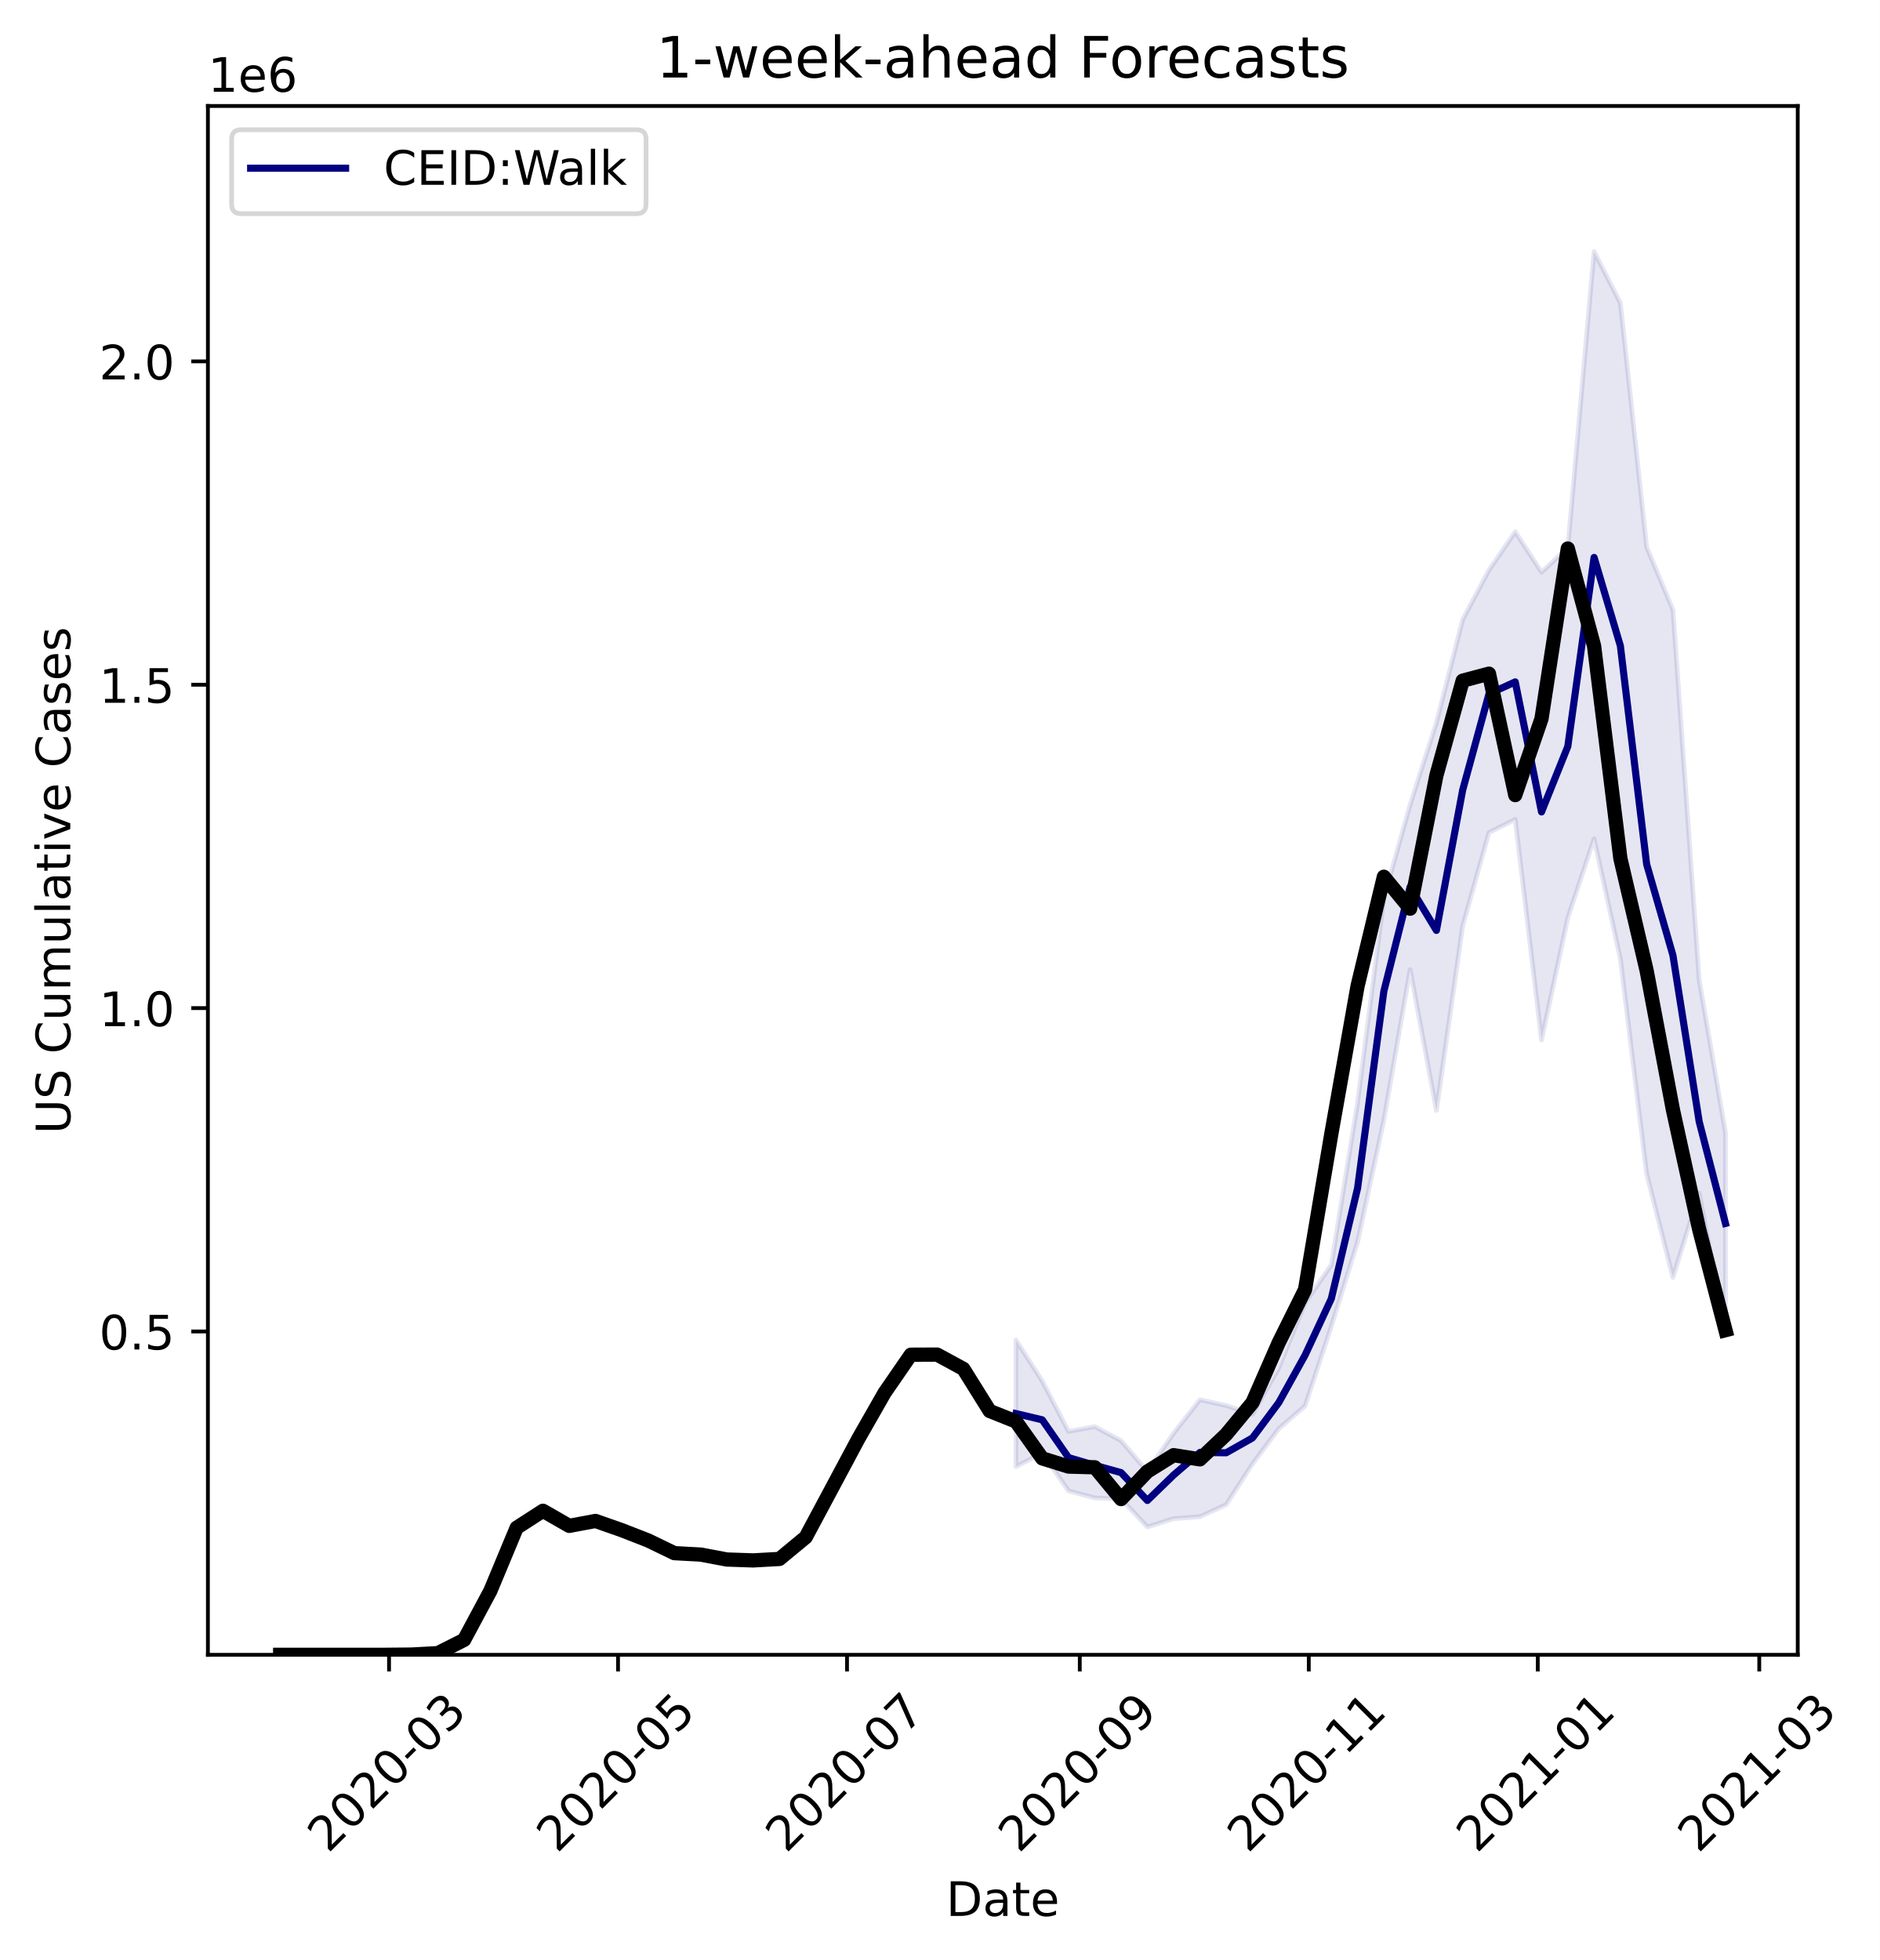
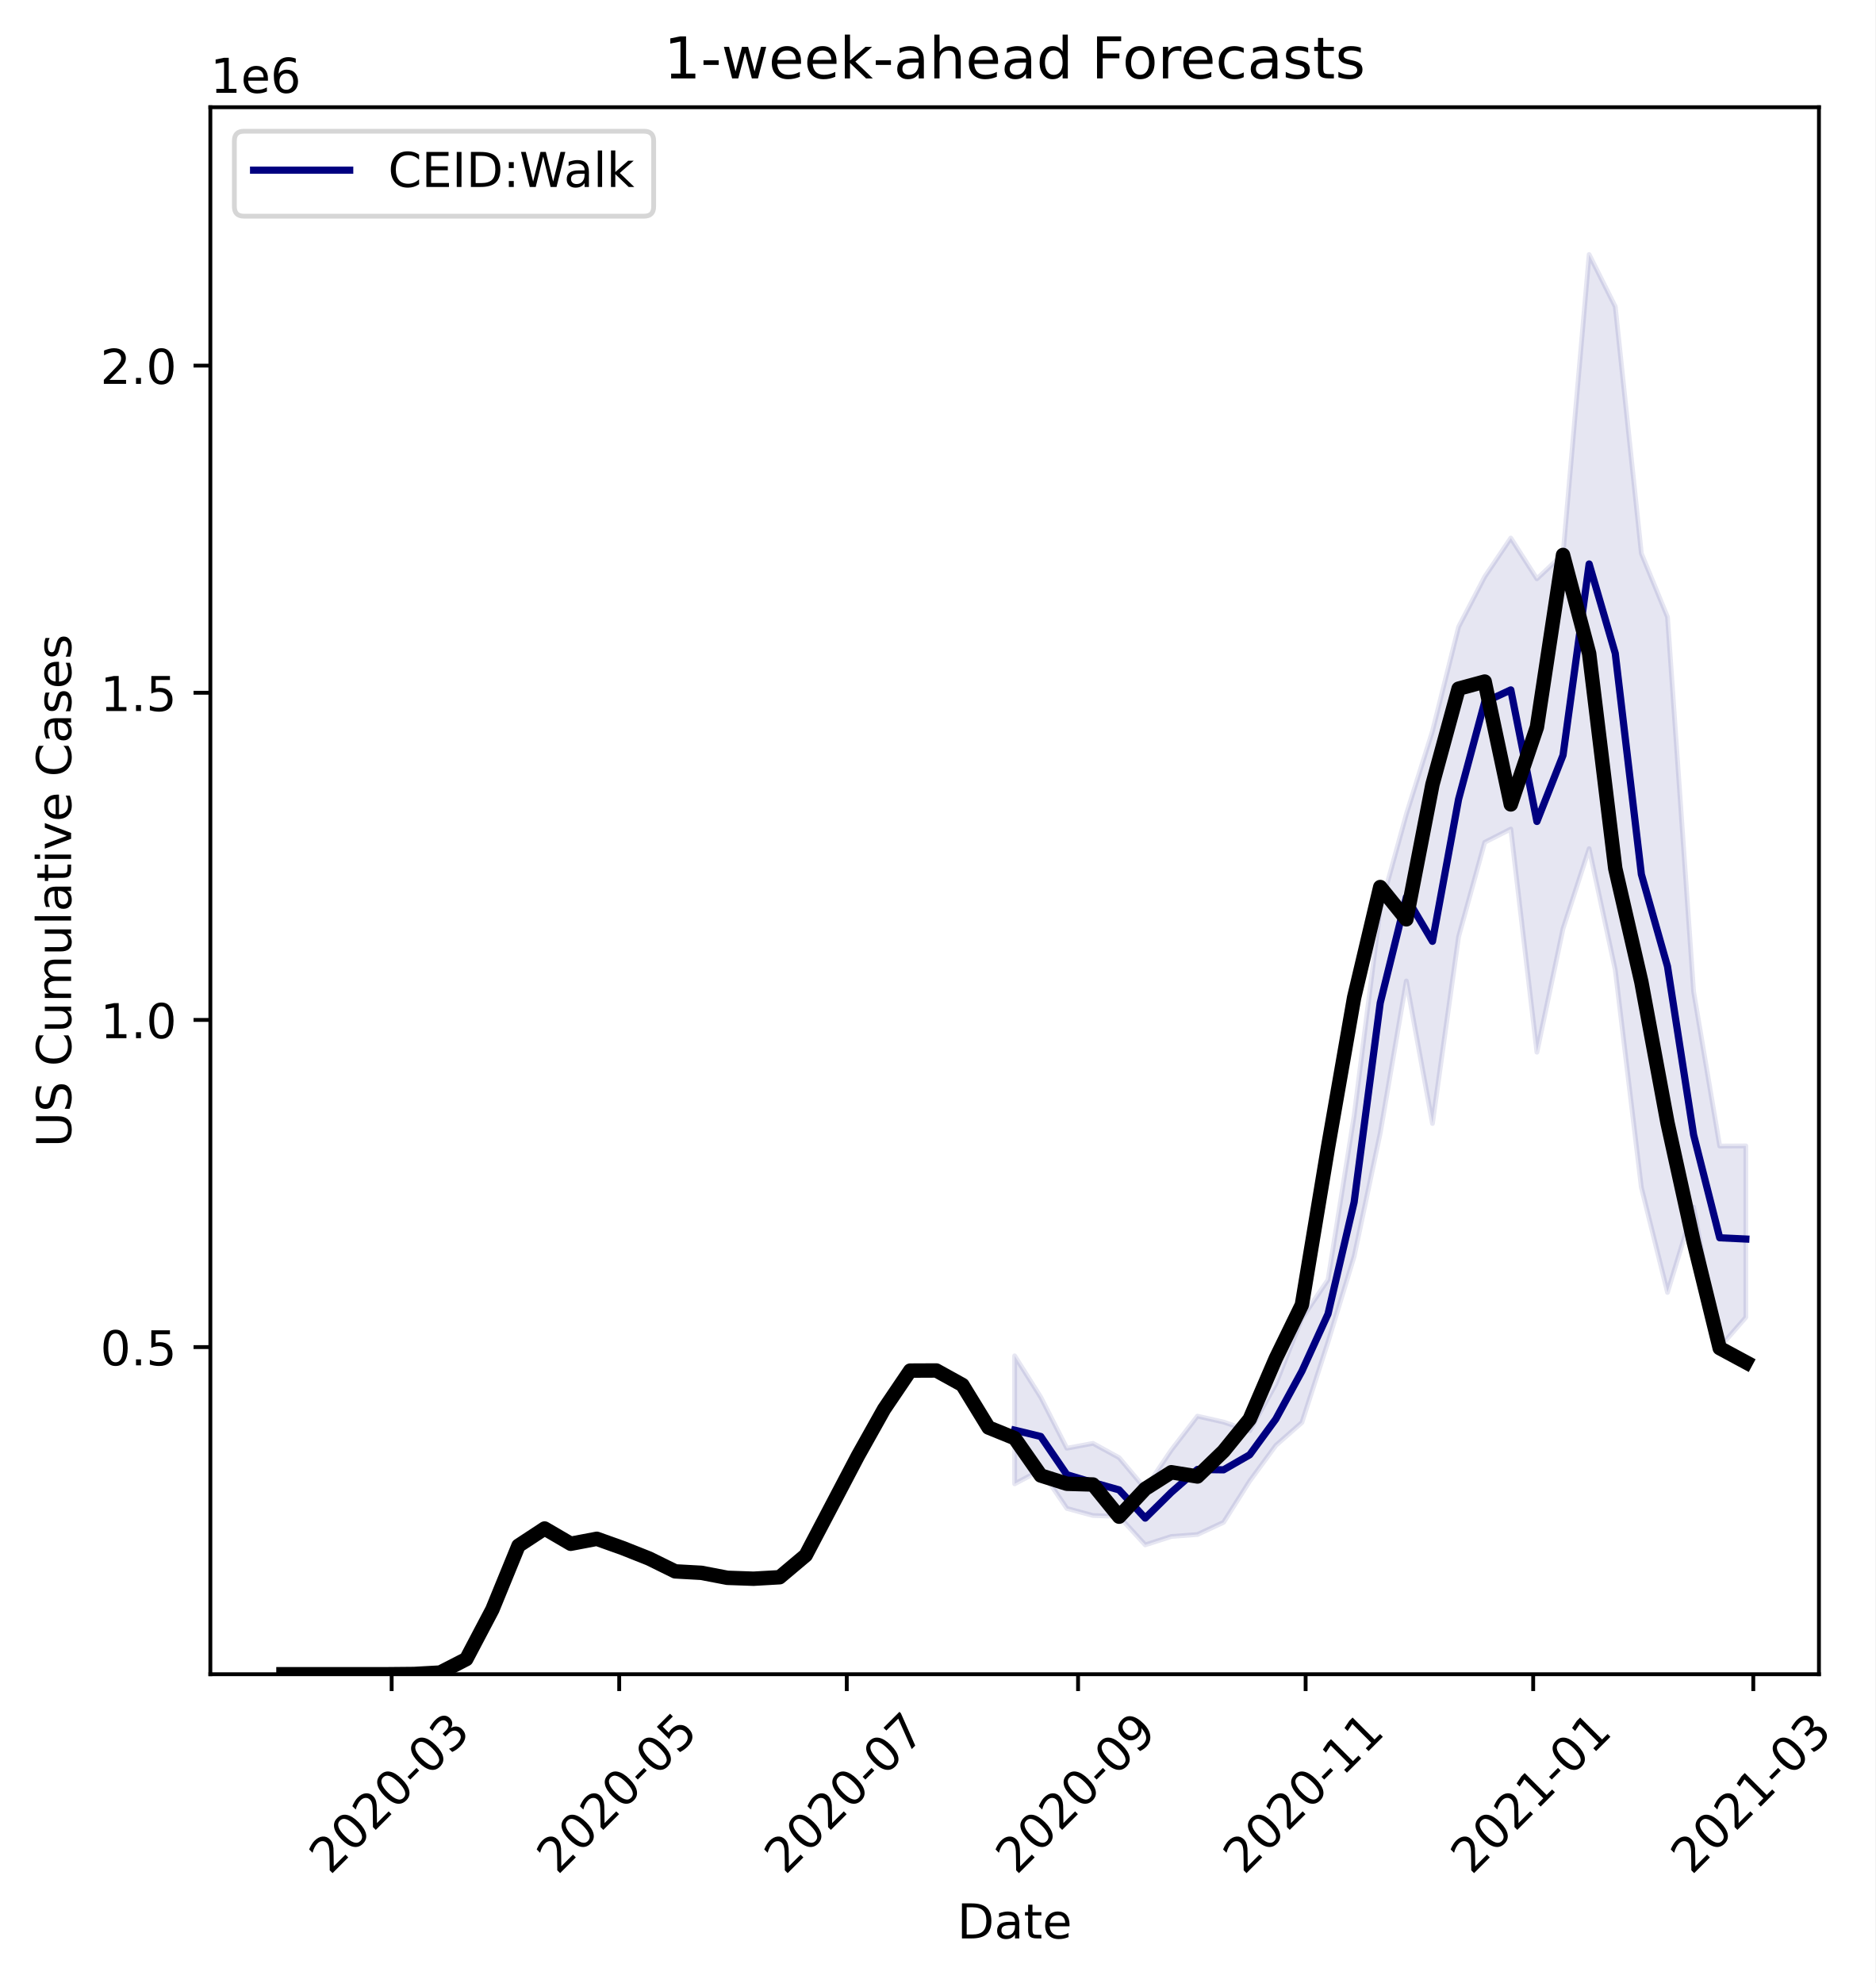
- <svg xmlns="http://www.w3.org/2000/svg" xmlns:xlink="http://www.w3.org/1999/xlink" height="412.745pt" version="1.1" viewBox="0 0 395.872 412.745" width="395.872pt">
+ <svg xmlns="http://www.w3.org/2000/svg" xmlns:xlink="http://www.w3.org/1999/xlink" height="412.745pt" version="1.1" viewBox="0 0 390.31 412.745" width="390.31pt">
  <defs>
    <style type="text/css">
*{stroke-linecap:butt;stroke-linejoin:round;}
  </style>
  </defs>
  <g id="figure_1">
    <g id="patch_1">
-       <path d="M 0 412.745  L 395.872 412.745  L 395.872 0  L 0 0  z " style="fill:#ffffff;" />
+       <path d="M 0 412.745  L 390.31 412.745  L 390.31 0  L 0 0  z " style="fill:#ffffff;" />
    </g>
    <g id="axes_1">
      <g id="patch_2">
        <path d="M 43.781 348.478  L 378.581 348.478  L 378.581 22.318  L 43.781 22.318  z " style="fill:#ffffff;" />
      </g>
      <g id="PolyCollection_1">
        <defs>
-           <path d="M 213.948 -130.538  L 213.948 -103.895  L 219.482 -106.774  L 225.016 -98.779  L 230.55 -97.304  L 236.084 -97.11  L 241.618 -91.194  L 247.151 -92.941  L 252.685 -93.351  L 258.219 -95.885  L 263.753 -104.467  L 269.287 -111.882  L 274.821 -116.666  L 280.355 -133.409  L 285.889 -151.21  L 291.423 -176.902  L 296.956 -208.569  L 302.49 -178.896  L 308.024 -217.761  L 313.558 -237.423  L 319.092 -240.188  L 324.626 -193.735  L 330.16 -219.456  L 335.694 -236.111  L 341.228 -210.859  L 346.761 -165.585  L 352.295 -143.735  L 357.829 -161.495  L 363.363 -132.32  L 363.363 -174.206  L 363.363 -174.206  L 357.829 -206.364  L 352.295 -284.337  L 346.761 -297.549  L 341.228 -348.93  L 335.694 -359.765  L 330.16 -297.399  L 324.626 -292.27  L 319.092 -300.753  L 313.558 -292.687  L 308.024 -282.267  L 302.49 -260.553  L 296.956 -243.281  L 291.423 -223.606  L 285.889 -180.508  L 280.355 -146.382  L 274.821 -138.338  L 269.287 -124.656  L 263.753 -114.922  L 258.219 -116.758  L 252.685 -117.989  L 247.151 -110.933  L 241.618 -102.879  L 236.084 -109.341  L 230.55 -112.325  L 225.016 -111.305  L 219.482 -121.925  L 213.948 -130.538  z " id="mc8c02bb9eb" style="stroke:#000080;stroke-opacity:0.1;" />
+           <path d="M 211.181 -130.538  L 211.181 -103.895  L 216.616 -106.774  L 222.051 -98.779  L 227.486 -97.304  L 232.922 -97.11  L 238.357 -91.194  L 243.792 -92.941  L 249.227 -93.351  L 254.662 -95.885  L 260.097 -104.467  L 265.532 -111.882  L 270.967 -116.666  L 276.402 -133.409  L 281.837 -151.21  L 287.272 -176.902  L 292.707 -208.569  L 298.142 -178.896  L 303.577 -217.761  L 309.012 -237.423  L 314.447 -240.188  L 319.883 -193.735  L 325.318 -219.456  L 330.753 -236.111  L 336.188 -210.859  L 341.623 -165.585  L 347.058 -143.735  L 352.493 -161.495  L 357.928 -132.32  L 363.363 -138.558  L 363.363 -174.237  L 363.363 -174.237  L 357.928 -174.206  L 352.493 -206.364  L 347.058 -284.337  L 341.623 -297.549  L 336.188 -348.93  L 330.753 -359.765  L 325.318 -297.399  L 319.883 -292.27  L 314.447 -300.753  L 309.012 -292.687  L 303.577 -282.267  L 298.142 -260.553  L 292.707 -243.281  L 287.272 -223.606  L 281.837 -180.508  L 276.402 -146.382  L 270.967 -138.338  L 265.532 -124.656  L 260.097 -114.922  L 254.662 -116.758  L 249.227 -117.989  L 243.792 -110.933  L 238.357 -102.879  L 232.922 -109.341  L 227.486 -112.325  L 222.051 -111.305  L 216.616 -121.925  L 211.181 -130.538  z " id="mf4943ae99d" style="stroke:#000080;stroke-opacity:0.1;" />
        </defs>
-         <g clip-path="url(#p0631fc4f40)">
-           <use style="fill:#000080;fill-opacity:0.1;stroke:#000080;stroke-opacity:0.1;" x="0" xlink:href="#mc8c02bb9eb" y="412.745" />
+         <g clip-path="url(#p1b65584a0d)">
+           <use style="fill:#000080;fill-opacity:0.1;stroke:#000080;stroke-opacity:0.1;" x="0" xlink:href="#mf4943ae99d" y="412.745" />
        </g>
      </g>
      <g id="matplotlib.axis_1">
        <g id="xtick_1">
          <g id="line2d_1">
            <defs>
-               <path d="M 0 0  L 0 3.5  " id="m0ed5dbc19d" style="stroke:#000000;stroke-width:0.8;" />
-             </defs>
-             <g>
-               <use style="stroke:#000000;stroke-width:0.8;" x="81.926" xlink:href="#m0ed5dbc19d" y="348.478" />
+               <path d="M 0 0  L 0 3.5  " id="m9dca6b0dbe" style="stroke:#000000;stroke-width:0.8;" />
+             </defs>
+             <g>
+               <use style="stroke:#000000;stroke-width:0.8;" x="81.516" xlink:href="#m9dca6b0dbe" y="348.478" />
            </g>
          </g>
          <g id="text_1">
            <defs>
              <path d="M 19.188 8.297  L 53.609 8.297  L 53.609 0  L 7.328 0  L 7.328 8.297  Q 12.938 14.109 22.625 23.891  Q 32.328 33.688 34.812 36.531  Q 39.547 41.844 41.422 45.531  Q 43.312 49.219 43.312 52.781  Q 43.312 58.594 39.234 62.25  Q 35.156 65.922 28.609 65.922  Q 23.969 65.922 18.812 64.312  Q 13.672 62.703 7.812 59.422  L 7.812 69.391  Q 13.766 71.781 18.938 73  Q 24.125 74.219 28.422 74.219  Q 39.75 74.219 46.484 68.547  Q 53.219 62.891 53.219 53.422  Q 53.219 48.922 51.531 44.891  Q 49.859 40.875 45.406 35.406  Q 44.188 33.984 37.641 27.219  Q 31.109 20.453 19.188 8.297  z " id="DejaVuSans-50" />
              <path d="M 31.781 66.406  Q 24.172 66.406 20.328 58.906  Q 16.5 51.422 16.5 36.375  Q 16.5 21.391 20.328 13.891  Q 24.172 6.391 31.781 6.391  Q 39.453 6.391 43.281 13.891  Q 47.125 21.391 47.125 36.375  Q 47.125 51.422 43.281 58.906  Q 39.453 66.406 31.781 66.406  z M 31.781 74.219  Q 44.047 74.219 50.516 64.516  Q 56.984 54.828 56.984 36.375  Q 56.984 17.969 50.516 8.266  Q 44.047 -1.422 31.781 -1.422  Q 19.531 -1.422 13.062 8.266  Q 6.594 17.969 6.594 36.375  Q 6.594 54.828 13.062 64.516  Q 19.531 74.219 31.781 74.219  z " id="DejaVuSans-48" />
              <path d="M 4.891 31.391  L 31.203 31.391  L 31.203 23.391  L 4.891 23.391  z " id="DejaVuSans-45" />
              <path d="M 40.578 39.312  Q 47.656 37.797 51.625 33  Q 55.609 28.219 55.609 21.188  Q 55.609 10.406 48.188 4.484  Q 40.766 -1.422 27.094 -1.422  Q 22.516 -1.422 17.656 -0.516  Q 12.797 0.391 7.625 2.203  L 7.625 11.719  Q 11.719 9.328 16.594 8.109  Q 21.484 6.891 26.812 6.891  Q 36.078 6.891 40.938 10.547  Q 45.797 14.203 45.797 21.188  Q 45.797 27.641 41.281 31.266  Q 36.766 34.906 28.719 34.906  L 20.219 34.906  L 20.219 43.016  L 29.109 43.016  Q 36.375 43.016 40.234 45.922  Q 44.094 48.828 44.094 54.297  Q 44.094 59.906 40.109 62.906  Q 36.141 65.922 28.719 65.922  Q 24.656 65.922 20.016 65.031  Q 15.375 64.156 9.812 62.312  L 9.812 71.094  Q 15.438 72.656 20.344 73.438  Q 25.25 74.219 29.594 74.219  Q 40.828 74.219 47.359 69.109  Q 53.906 64.016 53.906 55.328  Q 53.906 49.266 50.438 45.094  Q 46.969 40.922 40.578 39.312  z " id="DejaVuSans-51" />
            </defs>
-             <g transform="translate(69.10424 390.3959)rotate(-45)scale(0.1 -0.1)">
+             <g transform="translate(68.69485 390.3959)rotate(-45)scale(0.1 -0.1)">
              <use xlink:href="#DejaVuSans-50" />
              <use x="63.623" xlink:href="#DejaVuSans-48" />
              <use x="127.246" xlink:href="#DejaVuSans-50" />
              <use x="190.869" xlink:href="#DejaVuSans-48" />
              <use x="254.492" xlink:href="#DejaVuSans-45" />
              <use x="290.576" xlink:href="#DejaVuSans-48" />
              <use x="354.199" xlink:href="#DejaVuSans-51" />
            </g>
          </g>
        </g>
        <g id="xtick_2">
          <g id="line2d_2">
            <g>
-               <use style="stroke:#000000;stroke-width:0.8;" x="130.149" xlink:href="#m0ed5dbc19d" y="348.478" />
+               <use style="stroke:#000000;stroke-width:0.8;" x="128.879" xlink:href="#m9dca6b0dbe" y="348.478" />
            </g>
          </g>
          <g id="text_2">
            <defs>
              <path d="M 10.797 72.906  L 49.516 72.906  L 49.516 64.594  L 19.828 64.594  L 19.828 46.734  Q 21.969 47.469 24.109 47.828  Q 26.266 48.188 28.422 48.188  Q 40.625 48.188 47.75 41.5  Q 54.891 34.812 54.891 23.391  Q 54.891 11.625 47.562 5.094  Q 40.234 -1.422 26.906 -1.422  Q 22.312 -1.422 17.547 -0.641  Q 12.797 0.141 7.719 1.703  L 7.719 11.625  Q 12.109 9.234 16.797 8.062  Q 21.484 6.891 26.703 6.891  Q 35.156 6.891 40.078 11.328  Q 45.016 15.766 45.016 23.391  Q 45.016 31 40.078 35.438  Q 35.156 39.891 26.703 39.891  Q 22.75 39.891 18.812 39.016  Q 14.891 38.141 10.797 36.281  z " id="DejaVuSans-53" />
            </defs>
-             <g transform="translate(117.3281 390.3959)rotate(-45)scale(0.1 -0.1)">
+             <g transform="translate(116.0576 390.3959)rotate(-45)scale(0.1 -0.1)">
              <use xlink:href="#DejaVuSans-50" />
              <use x="63.623" xlink:href="#DejaVuSans-48" />
              <use x="127.246" xlink:href="#DejaVuSans-50" />
              <use x="190.869" xlink:href="#DejaVuSans-48" />
              <use x="254.492" xlink:href="#DejaVuSans-45" />
              <use x="290.576" xlink:href="#DejaVuSans-48" />
              <use x="354.199" xlink:href="#DejaVuSans-53" />
            </g>
          </g>
        </g>
        <g id="xtick_3">
          <g id="line2d_3">
            <g>
-               <use style="stroke:#000000;stroke-width:0.8;" x="178.373" xlink:href="#m0ed5dbc19d" y="348.478" />
+               <use style="stroke:#000000;stroke-width:0.8;" x="176.242" xlink:href="#m9dca6b0dbe" y="348.478" />
            </g>
          </g>
          <g id="text_3">
            <defs>
              <path d="M 8.203 72.906  L 55.078 72.906  L 55.078 68.703  L 28.609 0  L 18.312 0  L 43.219 64.594  L 8.203 64.594  z " id="DejaVuSans-55" />
            </defs>
-             <g transform="translate(165.5519 390.3959)rotate(-45)scale(0.1 -0.1)">
+             <g transform="translate(163.4203 390.3959)rotate(-45)scale(0.1 -0.1)">
              <use xlink:href="#DejaVuSans-50" />
              <use x="63.623" xlink:href="#DejaVuSans-48" />
              <use x="127.246" xlink:href="#DejaVuSans-50" />
              <use x="190.869" xlink:href="#DejaVuSans-48" />
              <use x="254.492" xlink:href="#DejaVuSans-45" />
              <use x="290.576" xlink:href="#DejaVuSans-48" />
              <use x="354.199" xlink:href="#DejaVuSans-55" />
            </g>
          </g>
        </g>
        <g id="xtick_4">
          <g id="line2d_4">
            <g>
-               <use style="stroke:#000000;stroke-width:0.8;" x="227.388" xlink:href="#m0ed5dbc19d" y="348.478" />
+               <use style="stroke:#000000;stroke-width:0.8;" x="224.381" xlink:href="#m9dca6b0dbe" y="348.478" />
            </g>
          </g>
          <g id="text_4">
            <defs>
              <path d="M 10.984 1.516  L 10.984 10.5  Q 14.703 8.734 18.5 7.812  Q 22.312 6.891 25.984 6.891  Q 35.75 6.891 40.891 13.453  Q 46.047 20.016 46.781 33.406  Q 43.953 29.203 39.594 26.953  Q 35.25 24.703 29.984 24.703  Q 19.047 24.703 12.672 31.312  Q 6.297 37.938 6.297 49.422  Q 6.297 60.641 12.938 67.422  Q 19.578 74.219 30.609 74.219  Q 43.266 74.219 49.922 64.516  Q 56.594 54.828 56.594 36.375  Q 56.594 19.141 48.406 8.859  Q 40.234 -1.422 26.422 -1.422  Q 22.703 -1.422 18.891 -0.688  Q 15.094 0.047 10.984 1.516  z M 30.609 32.422  Q 37.25 32.422 41.125 36.953  Q 45.016 41.5 45.016 49.422  Q 45.016 57.281 41.125 61.844  Q 37.25 66.406 30.609 66.406  Q 23.969 66.406 20.094 61.844  Q 16.219 57.281 16.219 49.422  Q 16.219 41.5 20.094 36.953  Q 23.969 32.422 30.609 32.422  z " id="DejaVuSans-57" />
            </defs>
-             <g transform="translate(214.5663 390.3959)rotate(-45)scale(0.1 -0.1)">
+             <g transform="translate(211.5594 390.3959)rotate(-45)scale(0.1 -0.1)">
              <use xlink:href="#DejaVuSans-50" />
              <use x="63.623" xlink:href="#DejaVuSans-48" />
              <use x="127.246" xlink:href="#DejaVuSans-50" />
              <use x="190.869" xlink:href="#DejaVuSans-48" />
              <use x="254.492" xlink:href="#DejaVuSans-45" />
              <use x="290.576" xlink:href="#DejaVuSans-48" />
              <use x="354.199" xlink:href="#DejaVuSans-57" />
            </g>
          </g>
        </g>
        <g id="xtick_5">
          <g id="line2d_5">
            <g>
-               <use style="stroke:#000000;stroke-width:0.8;" x="275.611" xlink:href="#m0ed5dbc19d" y="348.478" />
+               <use style="stroke:#000000;stroke-width:0.8;" x="271.743" xlink:href="#m9dca6b0dbe" y="348.478" />
            </g>
          </g>
          <g id="text_5">
            <defs>
              <path d="M 12.406 8.297  L 28.516 8.297  L 28.516 63.922  L 10.984 60.406  L 10.984 69.391  L 28.422 72.906  L 38.281 72.906  L 38.281 8.297  L 54.391 8.297  L 54.391 0  L 12.406 0  z " id="DejaVuSans-49" />
            </defs>
-             <g transform="translate(262.7902 390.3959)rotate(-45)scale(0.1 -0.1)">
+             <g transform="translate(258.9221 390.3959)rotate(-45)scale(0.1 -0.1)">
              <use xlink:href="#DejaVuSans-50" />
              <use x="63.623" xlink:href="#DejaVuSans-48" />
              <use x="127.246" xlink:href="#DejaVuSans-50" />
              <use x="190.869" xlink:href="#DejaVuSans-48" />
              <use x="254.492" xlink:href="#DejaVuSans-45" />
              <use x="290.576" xlink:href="#DejaVuSans-49" />
              <use x="354.199" xlink:href="#DejaVuSans-49" />
            </g>
          </g>
        </g>
        <g id="xtick_6">
          <g id="line2d_6">
            <g>
-               <use style="stroke:#000000;stroke-width:0.8;" x="323.835" xlink:href="#m0ed5dbc19d" y="348.478" />
+               <use style="stroke:#000000;stroke-width:0.8;" x="319.106" xlink:href="#m9dca6b0dbe" y="348.478" />
            </g>
          </g>
          <g id="text_6">
-             <g transform="translate(311.014 390.3959)rotate(-45)scale(0.1 -0.1)">
+             <g transform="translate(306.2848 390.3959)rotate(-45)scale(0.1 -0.1)">
              <use xlink:href="#DejaVuSans-50" />
              <use x="63.623" xlink:href="#DejaVuSans-48" />
              <use x="127.246" xlink:href="#DejaVuSans-50" />
              <use x="190.869" xlink:href="#DejaVuSans-49" />
              <use x="254.492" xlink:href="#DejaVuSans-45" />
              <use x="290.576" xlink:href="#DejaVuSans-48" />
              <use x="354.199" xlink:href="#DejaVuSans-49" />
            </g>
          </g>
        </g>
        <g id="xtick_7">
          <g id="line2d_7">
            <g>
-               <use style="stroke:#000000;stroke-width:0.8;" x="370.478" xlink:href="#m0ed5dbc19d" y="348.478" />
+               <use style="stroke:#000000;stroke-width:0.8;" x="364.916" xlink:href="#m9dca6b0dbe" y="348.478" />
            </g>
          </g>
          <g id="text_7">
-             <g transform="translate(357.6568 390.3959)rotate(-45)scale(0.1 -0.1)">
+             <g transform="translate(352.0947 390.3959)rotate(-45)scale(0.1 -0.1)">
              <use xlink:href="#DejaVuSans-50" />
              <use x="63.623" xlink:href="#DejaVuSans-48" />
              <use x="127.246" xlink:href="#DejaVuSans-50" />
              <use x="190.869" xlink:href="#DejaVuSans-49" />
              <use x="254.492" xlink:href="#DejaVuSans-45" />
              <use x="290.576" xlink:href="#DejaVuSans-48" />
              <use x="354.199" xlink:href="#DejaVuSans-51" />
            </g>
          </g>
        </g>
        <g id="text_8">
          <defs>
            <path d="M 19.672 64.797  L 19.672 8.109  L 31.594 8.109  Q 46.688 8.109 53.688 14.938  Q 60.688 21.781 60.688 36.531  Q 60.688 51.172 53.688 57.984  Q 46.688 64.797 31.594 64.797  z M 9.812 72.906  L 30.078 72.906  Q 51.266 72.906 61.172 64.094  Q 71.094 55.281 71.094 36.531  Q 71.094 17.672 61.125 8.828  Q 51.172 0 30.078 0  L 9.812 0  z " id="DejaVuSans-68" />
            <path d="M 34.281 27.484  Q 23.391 27.484 19.188 25  Q 14.984 22.516 14.984 16.5  Q 14.984 11.719 18.141 8.906  Q 21.297 6.109 26.703 6.109  Q 34.188 6.109 38.703 11.406  Q 43.219 16.703 43.219 25.484  L 43.219 27.484  z M 52.203 31.203  L 52.203 0  L 43.219 0  L 43.219 8.297  Q 40.141 3.328 35.547 0.953  Q 30.953 -1.422 24.312 -1.422  Q 15.922 -1.422 10.953 3.297  Q 6 8.016 6 15.922  Q 6 25.141 12.172 29.828  Q 18.359 34.516 30.609 34.516  L 43.219 34.516  L 43.219 35.406  Q 43.219 41.609 39.141 45  Q 35.062 48.391 27.688 48.391  Q 23 48.391 18.547 47.266  Q 14.109 46.141 10.016 43.891  L 10.016 52.203  Q 14.938 54.109 19.578 55.047  Q 24.219 56 28.609 56  Q 40.484 56 46.344 49.844  Q 52.203 43.703 52.203 31.203  z " id="DejaVuSans-97" />
            <path d="M 18.312 70.219  L 18.312 54.688  L 36.812 54.688  L 36.812 47.703  L 18.312 47.703  L 18.312 18.016  Q 18.312 11.328 20.141 9.422  Q 21.969 7.516 27.594 7.516  L 36.812 7.516  L 36.812 0  L 27.594 0  Q 17.188 0 13.234 3.875  Q 9.281 7.766 9.281 18.016  L 9.281 47.703  L 2.688 47.703  L 2.688 54.688  L 9.281 54.688  L 9.281 70.219  z " id="DejaVuSans-116" />
            <path d="M 56.203 29.594  L 56.203 25.203  L 14.891 25.203  Q 15.484 15.922 20.484 11.062  Q 25.484 6.203 34.422 6.203  Q 39.594 6.203 44.453 7.469  Q 49.312 8.734 54.109 11.281  L 54.109 2.781  Q 49.266 0.734 44.188 -0.344  Q 39.109 -1.422 33.891 -1.422  Q 20.797 -1.422 13.156 6.188  Q 5.516 13.812 5.516 26.812  Q 5.516 40.234 12.766 48.109  Q 20.016 56 32.328 56  Q 43.359 56 49.781 48.891  Q 56.203 41.797 56.203 29.594  z M 47.219 32.234  Q 47.125 39.594 43.094 43.984  Q 39.062 48.391 32.422 48.391  Q 24.906 48.391 20.391 44.141  Q 15.875 39.891 15.188 32.172  z " id="DejaVuSans-101" />
          </defs>
          <g transform="translate(199.2305 403.4649)scale(0.1 -0.1)">
            <use xlink:href="#DejaVuSans-68" />
            <use x="77.002" xlink:href="#DejaVuSans-97" />
            <use x="138.281" xlink:href="#DejaVuSans-116" />
            <use x="177.49" xlink:href="#DejaVuSans-101" />
          </g>
        </g>
      </g>
      <g id="matplotlib.axis_2">
        <g id="ytick_1">
          <g id="line2d_8">
            <defs>
-               <path d="M 0 0  L -3.5 0  " id="mc0d2059f28" style="stroke:#000000;stroke-width:0.8;" />
-             </defs>
-             <g>
-               <use style="stroke:#000000;stroke-width:0.8;" x="43.781" xlink:href="#mc0d2059f28" y="280.383" />
+               <path d="M 0 0  L -3.5 0  " id="m9d4f59d31a" style="stroke:#000000;stroke-width:0.8;" />
+             </defs>
+             <g>
+               <use style="stroke:#000000;stroke-width:0.8;" x="43.781" xlink:href="#m9d4f59d31a" y="280.383" />
            </g>
          </g>
          <g id="text_9">
            <defs>
              <path d="M 10.688 12.406  L 21 12.406  L 21 0  L 10.688 0  z " id="DejaVuSans-46" />
            </defs>
            <g transform="translate(20.87813 284.1825)scale(0.1 -0.1)">
              <use xlink:href="#DejaVuSans-48" />
              <use x="63.623" xlink:href="#DejaVuSans-46" />
              <use x="95.41" xlink:href="#DejaVuSans-53" />
            </g>
          </g>
        </g>
        <g id="ytick_2">
          <g id="line2d_9">
            <g>
-               <use style="stroke:#000000;stroke-width:0.8;" x="43.781" xlink:href="#mc0d2059f28" y="212.288" />
+               <use style="stroke:#000000;stroke-width:0.8;" x="43.781" xlink:href="#m9d4f59d31a" y="212.288" />
            </g>
          </g>
          <g id="text_10">
            <g transform="translate(20.87813 216.0876)scale(0.1 -0.1)">
              <use xlink:href="#DejaVuSans-49" />
              <use x="63.623" xlink:href="#DejaVuSans-46" />
              <use x="95.41" xlink:href="#DejaVuSans-48" />
            </g>
          </g>
        </g>
        <g id="ytick_3">
          <g id="line2d_10">
            <g>
-               <use style="stroke:#000000;stroke-width:0.8;" x="43.781" xlink:href="#mc0d2059f28" y="144.193" />
+               <use style="stroke:#000000;stroke-width:0.8;" x="43.781" xlink:href="#m9d4f59d31a" y="144.193" />
            </g>
          </g>
          <g id="text_11">
            <g transform="translate(20.87813 147.9926)scale(0.1 -0.1)">
              <use xlink:href="#DejaVuSans-49" />
              <use x="63.623" xlink:href="#DejaVuSans-46" />
              <use x="95.41" xlink:href="#DejaVuSans-53" />
            </g>
          </g>
        </g>
        <g id="ytick_4">
          <g id="line2d_11">
            <g>
-               <use style="stroke:#000000;stroke-width:0.8;" x="43.781" xlink:href="#mc0d2059f28" y="76.098" />
+               <use style="stroke:#000000;stroke-width:0.8;" x="43.781" xlink:href="#m9d4f59d31a" y="76.098" />
            </g>
          </g>
          <g id="text_12">
            <g transform="translate(20.87813 79.89763)scale(0.1 -0.1)">
              <use xlink:href="#DejaVuSans-50" />
              <use x="63.623" xlink:href="#DejaVuSans-46" />
              <use x="95.41" xlink:href="#DejaVuSans-48" />
            </g>
          </g>
        </g>
        <g id="text_13">
          <defs>
            <path d="M 8.688 72.906  L 18.609 72.906  L 18.609 28.609  Q 18.609 16.891 22.844 11.734  Q 27.094 6.594 36.625 6.594  Q 46.094 6.594 50.344 11.734  Q 54.594 16.891 54.594 28.609  L 54.594 72.906  L 64.5 72.906  L 64.5 27.391  Q 64.5 13.141 57.438 5.859  Q 50.391 -1.422 36.625 -1.422  Q 22.797 -1.422 15.734 5.859  Q 8.688 13.141 8.688 27.391  z " id="DejaVuSans-85" />
            <path d="M 53.516 70.516  L 53.516 60.891  Q 47.906 63.578 42.922 64.891  Q 37.938 66.219 33.297 66.219  Q 25.25 66.219 20.875 63.094  Q 16.5 59.969 16.5 54.203  Q 16.5 49.359 19.406 46.891  Q 22.312 44.438 30.422 42.922  L 36.375 41.703  Q 47.406 39.594 52.656 34.297  Q 57.906 29 57.906 20.125  Q 57.906 9.516 50.797 4.047  Q 43.703 -1.422 29.984 -1.422  Q 24.812 -1.422 18.969 -0.25  Q 13.141 0.922 6.891 3.219  L 6.891 13.375  Q 12.891 10.016 18.656 8.297  Q 24.422 6.594 29.984 6.594  Q 38.422 6.594 43.016 9.906  Q 47.609 13.234 47.609 19.391  Q 47.609 24.75 44.312 27.781  Q 41.016 30.812 33.5 32.328  L 27.484 33.5  Q 16.453 35.688 11.516 40.375  Q 6.594 45.062 6.594 53.422  Q 6.594 63.094 13.406 68.656  Q 20.219 74.219 32.172 74.219  Q 37.312 74.219 42.625 73.281  Q 47.953 72.359 53.516 70.516  z " id="DejaVuSans-83" />
            <path id="DejaVuSans-32" />
            <path d="M 64.406 67.281  L 64.406 56.891  Q 59.422 61.531 53.781 63.812  Q 48.141 66.109 41.797 66.109  Q 29.297 66.109 22.656 58.469  Q 16.016 50.828 16.016 36.375  Q 16.016 21.969 22.656 14.328  Q 29.297 6.688 41.797 6.688  Q 48.141 6.688 53.781 8.984  Q 59.422 11.281 64.406 15.922  L 64.406 5.609  Q 59.234 2.094 53.438 0.328  Q 47.656 -1.422 41.219 -1.422  Q 24.656 -1.422 15.125 8.703  Q 5.609 18.844 5.609 36.375  Q 5.609 53.953 15.125 64.078  Q 24.656 74.219 41.219 74.219  Q 47.75 74.219 53.531 72.484  Q 59.328 70.75 64.406 67.281  z " id="DejaVuSans-67" />
            <path d="M 8.5 21.578  L 8.5 54.688  L 17.484 54.688  L 17.484 21.922  Q 17.484 14.156 20.5 10.266  Q 23.531 6.391 29.594 6.391  Q 36.859 6.391 41.078 11.031  Q 45.312 15.672 45.312 23.688  L 45.312 54.688  L 54.297 54.688  L 54.297 0  L 45.312 0  L 45.312 8.406  Q 42.047 3.422 37.719 1  Q 33.406 -1.422 27.688 -1.422  Q 18.266 -1.422 13.375 4.438  Q 8.5 10.297 8.5 21.578  z M 31.109 56  z " id="DejaVuSans-117" />
            <path d="M 52 44.188  Q 55.375 50.25 60.062 53.125  Q 64.75 56 71.094 56  Q 79.641 56 84.281 50.016  Q 88.922 44.047 88.922 33.016  L 88.922 0  L 79.891 0  L 79.891 32.719  Q 79.891 40.578 77.094 44.375  Q 74.312 48.188 68.609 48.188  Q 61.625 48.188 57.562 43.547  Q 53.516 38.922 53.516 30.906  L 53.516 0  L 44.484 0  L 44.484 32.719  Q 44.484 40.625 41.703 44.406  Q 38.922 48.188 33.109 48.188  Q 26.219 48.188 22.156 43.531  Q 18.109 38.875 18.109 30.906  L 18.109 0  L 9.078 0  L 9.078 54.688  L 18.109 54.688  L 18.109 46.188  Q 21.188 51.219 25.484 53.609  Q 29.781 56 35.688 56  Q 41.656 56 45.828 52.969  Q 50 49.953 52 44.188  z " id="DejaVuSans-109" />
            <path d="M 9.422 75.984  L 18.406 75.984  L 18.406 0  L 9.422 0  z " id="DejaVuSans-108" />
            <path d="M 9.422 54.688  L 18.406 54.688  L 18.406 0  L 9.422 0  z M 9.422 75.984  L 18.406 75.984  L 18.406 64.594  L 9.422 64.594  z " id="DejaVuSans-105" />
            <path d="M 2.984 54.688  L 12.5 54.688  L 29.594 8.797  L 46.688 54.688  L 56.203 54.688  L 35.688 0  L 23.484 0  z " id="DejaVuSans-118" />
            <path d="M 44.281 53.078  L 44.281 44.578  Q 40.484 46.531 36.375 47.5  Q 32.281 48.484 27.875 48.484  Q 21.188 48.484 17.844 46.438  Q 14.5 44.391 14.5 40.281  Q 14.5 37.156 16.891 35.375  Q 19.281 33.594 26.516 31.984  L 29.594 31.297  Q 39.156 29.25 43.188 25.516  Q 47.219 21.781 47.219 15.094  Q 47.219 7.469 41.188 3.016  Q 35.156 -1.422 24.609 -1.422  Q 20.219 -1.422 15.453 -0.562  Q 10.688 0.297 5.422 2  L 5.422 11.281  Q 10.406 8.688 15.234 7.391  Q 20.062 6.109 24.812 6.109  Q 31.156 6.109 34.562 8.281  Q 37.984 10.453 37.984 14.406  Q 37.984 18.062 35.516 20.016  Q 33.062 21.969 24.703 23.781  L 21.578 24.516  Q 13.234 26.266 9.516 29.906  Q 5.812 33.547 5.812 39.891  Q 5.812 47.609 11.281 51.797  Q 16.75 56 26.812 56  Q 31.781 56 36.172 55.266  Q 40.578 54.547 44.281 53.078  z " id="DejaVuSans-115" />
          </defs>
          <g transform="translate(14.79844 238.7887)rotate(-90)scale(0.1 -0.1)">
            <use xlink:href="#DejaVuSans-85" />
            <use x="73.193" xlink:href="#DejaVuSans-83" />
            <use x="136.67" xlink:href="#DejaVuSans-32" />
            <use x="168.457" xlink:href="#DejaVuSans-67" />
            <use x="238.281" xlink:href="#DejaVuSans-117" />
            <use x="301.66" xlink:href="#DejaVuSans-109" />
            <use x="399.072" xlink:href="#DejaVuSans-117" />
            <use x="462.451" xlink:href="#DejaVuSans-108" />
            <use x="490.234" xlink:href="#DejaVuSans-97" />
            <use x="551.514" xlink:href="#DejaVuSans-116" />
            <use x="590.723" xlink:href="#DejaVuSans-105" />
            <use x="618.506" xlink:href="#DejaVuSans-118" />
            <use x="677.686" xlink:href="#DejaVuSans-101" />
            <use x="739.209" xlink:href="#DejaVuSans-32" />
            <use x="770.996" xlink:href="#DejaVuSans-67" />
            <use x="840.82" xlink:href="#DejaVuSans-97" />
            <use x="902.1" xlink:href="#DejaVuSans-115" />
            <use x="954.199" xlink:href="#DejaVuSans-101" />
            <use x="1015.723" xlink:href="#DejaVuSans-115" />
          </g>
        </g>
        <g id="text_14">
          <defs>
            <path d="M 33.016 40.375  Q 26.375 40.375 22.484 35.828  Q 18.609 31.297 18.609 23.391  Q 18.609 15.531 22.484 10.953  Q 26.375 6.391 33.016 6.391  Q 39.656 6.391 43.531 10.953  Q 47.406 15.531 47.406 23.391  Q 47.406 31.297 43.531 35.828  Q 39.656 40.375 33.016 40.375  z M 52.594 71.297  L 52.594 62.312  Q 48.875 64.062 45.094 64.984  Q 41.312 65.922 37.594 65.922  Q 27.828 65.922 22.672 59.328  Q 17.531 52.734 16.797 39.406  Q 19.672 43.656 24.016 45.922  Q 28.375 48.188 33.594 48.188  Q 44.578 48.188 50.953 41.516  Q 57.328 34.859 57.328 23.391  Q 57.328 12.156 50.688 5.359  Q 44.047 -1.422 33.016 -1.422  Q 20.359 -1.422 13.672 8.266  Q 6.984 17.969 6.984 36.375  Q 6.984 53.656 15.188 63.938  Q 23.391 74.219 37.203 74.219  Q 40.922 74.219 44.703 73.484  Q 48.484 72.75 52.594 71.297  z " id="DejaVuSans-54" />
          </defs>
          <g transform="translate(43.78125 19.31812)scale(0.1 -0.1)">
            <use xlink:href="#DejaVuSans-49" />
            <use x="63.623" xlink:href="#DejaVuSans-101" />
            <use x="125.146" xlink:href="#DejaVuSans-54" />
          </g>
        </g>
      </g>
      <g id="line2d_12">
-         <path clip-path="url(#p0631fc4f40)" d="M 213.948 297.678  L 219.482 298.99  L 225.016 306.944  L 230.55 308.576  L 236.084 310.107  L 241.618 315.982  L 247.151 310.613  L 252.685 305.855  L 258.219 305.932  L 263.753 302.807  L 269.287 295.378  L 274.821 285.4  L 280.355 273.492  L 285.889 250.218  L 291.423 208.744  L 296.956 186.764  L 302.49 195.927  L 308.024 166.361  L 313.558 146.12  L 319.092 143.597  L 324.626 170.979  L 330.16 157.193  L 335.694 117.39  L 341.228 135.996  L 346.761 181.985  L 352.295 201.152  L 357.829 236.206  L 363.363 257.633  " style="fill:none;stroke:#000080;stroke-linecap:square;stroke-width:1.5;" />
+         <path clip-path="url(#p1b65584a0d)" d="M 211.181 297.678  L 216.616 298.99  L 222.051 306.944  L 227.486 308.576  L 232.922 310.107  L 238.357 315.982  L 243.792 310.613  L 249.227 305.855  L 254.662 305.932  L 260.097 302.807  L 265.532 295.378  L 270.967 285.4  L 276.402 273.492  L 281.837 250.218  L 287.272 208.744  L 292.707 186.764  L 298.142 195.927  L 303.577 166.361  L 309.012 146.12  L 314.447 143.597  L 319.883 170.979  L 325.318 157.193  L 330.753 117.39  L 336.188 135.996  L 341.623 181.985  L 347.058 201.152  L 352.493 236.206  L 357.928 257.633  L 363.363 257.895  " style="fill:none;stroke:#000080;stroke-linecap:square;stroke-width:1.5;" />
      </g>
      <g id="line2d_13">
-         <path clip-path="url(#p0631fc4f40)" d="M 58.999 348.477  L 64.533 348.478  L 70.067 348.478  L 75.601 348.478  L 81.135 348.477  L 86.669 348.427  L 92.203 348.126  L 97.737 345.335  L 103.271 335.004  L 108.804 321.721  L 114.338 318.148  L 119.872 321.322  L 125.406 320.288  L 130.94 322.232  L 136.474 324.392  L 142.008 327.067  L 147.542 327.37  L 153.075 328.409  L 158.609 328.598  L 164.143 328.288  L 169.677 323.713  L 175.211 313.362  L 180.745 303.004  L 186.279 293.303  L 191.813 285.279  L 197.347 285.255  L 202.88 288.264  L 208.414 297.134  L 213.948 299.34  L 219.482 307.114  L 225.016 308.836  L 230.55 308.989  L 236.084 315.683  L 241.618 309.887  L 247.151 306.434  L 252.685 307.317  L 258.219 302.061  L 263.753 295.372  L 269.287 282.746  L 274.821 271.592  L 280.355 238.813  L 285.889 207.633  L 291.423 184.631  L 296.956 191.349  L 302.49 163.282  L 308.024 143.339  L 313.558 141.863  L 319.092 167.436  L 324.626 151.342  L 330.16 115.507  L 335.694 136.028  L 341.228 180.753  L 346.761 204.397  L 352.295 233.696  L 357.829 258.919  L 363.363 280.108  " style="fill:none;stroke:#000000;stroke-linecap:square;stroke-width:3;" />
+         <path clip-path="url(#p1b65584a0d)" d="M 58.999 348.477  L 64.434 348.478  L 69.87 348.478  L 75.305 348.478  L 80.74 348.477  L 86.175 348.427  L 91.61 348.126  L 97.045 345.335  L 102.48 335.004  L 107.915 321.721  L 113.35 318.148  L 118.785 321.322  L 124.22 320.288  L 129.655 322.232  L 135.09 324.392  L 140.525 327.067  L 145.96 327.37  L 151.396 328.409  L 156.831 328.598  L 162.266 328.288  L 167.701 323.713  L 173.136 313.362  L 178.571 303.004  L 184.006 293.303  L 189.441 285.279  L 194.876 285.255  L 200.311 288.264  L 205.746 297.134  L 211.181 299.34  L 216.616 307.114  L 222.051 308.836  L 227.486 308.989  L 232.922 315.683  L 238.357 309.887  L 243.792 306.434  L 249.227 307.317  L 254.662 302.061  L 260.097 295.372  L 265.532 282.746  L 270.967 271.592  L 276.402 238.813  L 281.837 207.633  L 287.272 184.631  L 292.707 191.349  L 298.142 163.282  L 303.577 143.339  L 309.012 141.863  L 314.447 167.436  L 319.883 151.342  L 325.318 115.507  L 330.753 136.028  L 336.188 180.753  L 341.623 204.397  L 347.058 233.696  L 352.493 258.42  L 357.928 280.606  L 363.363 283.537  " style="fill:none;stroke:#000000;stroke-linecap:square;stroke-width:3;" />
      </g>
      <g id="patch_3">
        <path d="M 43.781 348.478  L 43.781 22.318  " style="fill:none;stroke:#000000;stroke-linecap:square;stroke-linejoin:miter;stroke-width:0.8;" />
      </g>
      <g id="patch_4">
        <path d="M 378.581 348.478  L 378.581 22.318  " style="fill:none;stroke:#000000;stroke-linecap:square;stroke-linejoin:miter;stroke-width:0.8;" />
      </g>
      <g id="patch_5">
        <path d="M 43.781 348.478  L 378.581 348.478  " style="fill:none;stroke:#000000;stroke-linecap:square;stroke-linejoin:miter;stroke-width:0.8;" />
      </g>
      <g id="patch_6">
        <path d="M 43.781 22.318  L 378.581 22.318  " style="fill:none;stroke:#000000;stroke-linecap:square;stroke-linejoin:miter;stroke-width:0.8;" />
      </g>
      <g id="text_15">
        <defs>
          <path d="M 4.203 54.688  L 13.188 54.688  L 24.422 12.016  L 35.594 54.688  L 46.188 54.688  L 57.422 12.016  L 68.609 54.688  L 77.594 54.688  L 63.281 0  L 52.688 0  L 40.922 44.828  L 29.109 0  L 18.5 0  z " id="DejaVuSans-119" />
          <path d="M 9.078 75.984  L 18.109 75.984  L 18.109 31.109  L 44.922 54.688  L 56.391 54.688  L 27.391 29.109  L 57.625 0  L 45.906 0  L 18.109 26.703  L 18.109 0  L 9.078 0  z " id="DejaVuSans-107" />
          <path d="M 54.891 33.016  L 54.891 0  L 45.906 0  L 45.906 32.719  Q 45.906 40.484 42.875 44.328  Q 39.844 48.188 33.797 48.188  Q 26.516 48.188 22.312 43.547  Q 18.109 38.922 18.109 30.906  L 18.109 0  L 9.078 0  L 9.078 75.984  L 18.109 75.984  L 18.109 46.188  Q 21.344 51.125 25.703 53.562  Q 30.078 56 35.797 56  Q 45.219 56 50.047 50.172  Q 54.891 44.344 54.891 33.016  z " id="DejaVuSans-104" />
          <path d="M 45.406 46.391  L 45.406 75.984  L 54.391 75.984  L 54.391 0  L 45.406 0  L 45.406 8.203  Q 42.578 3.328 38.25 0.953  Q 33.938 -1.422 27.875 -1.422  Q 17.969 -1.422 11.734 6.484  Q 5.516 14.406 5.516 27.297  Q 5.516 40.188 11.734 48.094  Q 17.969 56 27.875 56  Q 33.938 56 38.25 53.625  Q 42.578 51.266 45.406 46.391  z M 14.797 27.297  Q 14.797 17.391 18.875 11.75  Q 22.953 6.109 30.078 6.109  Q 37.203 6.109 41.297 11.75  Q 45.406 17.391 45.406 27.297  Q 45.406 37.203 41.297 42.844  Q 37.203 48.484 30.078 48.484  Q 22.953 48.484 18.875 42.844  Q 14.797 37.203 14.797 27.297  z " id="DejaVuSans-100" />
          <path d="M 9.812 72.906  L 51.703 72.906  L 51.703 64.594  L 19.672 64.594  L 19.672 43.109  L 48.578 43.109  L 48.578 34.812  L 19.672 34.812  L 19.672 0  L 9.812 0  z " id="DejaVuSans-70" />
          <path d="M 30.609 48.391  Q 23.391 48.391 19.188 42.75  Q 14.984 37.109 14.984 27.297  Q 14.984 17.484 19.156 11.844  Q 23.344 6.203 30.609 6.203  Q 37.797 6.203 41.984 11.859  Q 46.188 17.531 46.188 27.297  Q 46.188 37.016 41.984 42.703  Q 37.797 48.391 30.609 48.391  z M 30.609 56  Q 42.328 56 49.016 48.375  Q 55.719 40.766 55.719 27.297  Q 55.719 13.875 49.016 6.219  Q 42.328 -1.422 30.609 -1.422  Q 18.844 -1.422 12.172 6.219  Q 5.516 13.875 5.516 27.297  Q 5.516 40.766 12.172 48.375  Q 18.844 56 30.609 56  z " id="DejaVuSans-111" />
          <path d="M 41.109 46.297  Q 39.594 47.172 37.812 47.578  Q 36.031 48 33.891 48  Q 26.266 48 22.188 43.047  Q 18.109 38.094 18.109 28.812  L 18.109 0  L 9.078 0  L 9.078 54.688  L 18.109 54.688  L 18.109 46.188  Q 20.953 51.172 25.484 53.578  Q 30.031 56 36.531 56  Q 37.453 56 38.578 55.875  Q 39.703 55.766 41.062 55.516  z " id="DejaVuSans-114" />
          <path d="M 48.781 52.594  L 48.781 44.188  Q 44.969 46.297 41.141 47.344  Q 37.312 48.391 33.406 48.391  Q 24.656 48.391 19.812 42.844  Q 14.984 37.312 14.984 27.297  Q 14.984 17.281 19.812 11.734  Q 24.656 6.203 33.406 6.203  Q 37.312 6.203 41.141 7.25  Q 44.969 8.297 48.781 10.406  L 48.781 2.094  Q 45.016 0.344 40.984 -0.531  Q 36.969 -1.422 32.422 -1.422  Q 20.062 -1.422 12.781 6.344  Q 5.516 14.109 5.516 27.297  Q 5.516 40.672 12.859 48.328  Q 20.219 56 33.016 56  Q 37.156 56 41.109 55.141  Q 45.062 54.297 48.781 52.594  z " id="DejaVuSans-99" />
        </defs>
        <g transform="translate(138.1978 16.31812)scale(0.12 -0.12)">
          <use xlink:href="#DejaVuSans-49" />
          <use x="63.623" xlink:href="#DejaVuSans-45" />
          <use x="99.707" xlink:href="#DejaVuSans-119" />
          <use x="181.494" xlink:href="#DejaVuSans-101" />
          <use x="243.018" xlink:href="#DejaVuSans-101" />
          <use x="304.541" xlink:href="#DejaVuSans-107" />
          <use x="362.451" xlink:href="#DejaVuSans-45" />
          <use x="398.535" xlink:href="#DejaVuSans-97" />
          <use x="459.814" xlink:href="#DejaVuSans-104" />
          <use x="523.193" xlink:href="#DejaVuSans-101" />
          <use x="584.717" xlink:href="#DejaVuSans-97" />
          <use x="645.996" xlink:href="#DejaVuSans-100" />
          <use x="709.473" xlink:href="#DejaVuSans-32" />
          <use x="741.26" xlink:href="#DejaVuSans-70" />
          <use x="795.154" xlink:href="#DejaVuSans-111" />
          <use x="856.336" xlink:href="#DejaVuSans-114" />
          <use x="895.199" xlink:href="#DejaVuSans-101" />
          <use x="956.723" xlink:href="#DejaVuSans-99" />
          <use x="1011.703" xlink:href="#DejaVuSans-97" />
          <use x="1072.982" xlink:href="#DejaVuSans-115" />
          <use x="1125.082" xlink:href="#DejaVuSans-116" />
          <use x="1164.291" xlink:href="#DejaVuSans-115" />
        </g>
      </g>
      <g id="legend_1">
        <g id="patch_7">
          <path d="M 50.781 44.996  L 134.048 44.996  Q 136.048 44.996 136.048 42.996  L 136.048 29.318  Q 136.048 27.318 134.048 27.318  L 50.781 27.318  Q 48.781 27.318 48.781 29.318  L 48.781 42.996  Q 48.781 44.996 50.781 44.996  z " style="fill:#ffffff;opacity:0.8;stroke:#cccccc;stroke-linejoin:miter;" />
        </g>
        <g id="line2d_14">
          <path d="M 52.781 35.417  L 72.781 35.417  " style="fill:none;stroke:#000080;stroke-linecap:square;stroke-width:1.5;" />
        </g>
        <g id="line2d_15" />
        <g id="text_16">
          <defs>
            <path d="M 9.812 72.906  L 55.906 72.906  L 55.906 64.594  L 19.672 64.594  L 19.672 43.016  L 54.391 43.016  L 54.391 34.719  L 19.672 34.719  L 19.672 8.297  L 56.781 8.297  L 56.781 0  L 9.812 0  z " id="DejaVuSans-69" />
            <path d="M 9.812 72.906  L 19.672 72.906  L 19.672 0  L 9.812 0  z " id="DejaVuSans-73" />
            <path d="M 11.719 12.406  L 22.016 12.406  L 22.016 0  L 11.719 0  z M 11.719 51.703  L 22.016 51.703  L 22.016 39.312  L 11.719 39.312  z " id="DejaVuSans-58" />
            <path d="M 3.328 72.906  L 13.281 72.906  L 28.609 11.281  L 43.891 72.906  L 54.984 72.906  L 70.312 11.281  L 85.594 72.906  L 95.609 72.906  L 77.297 0  L 64.891 0  L 49.516 63.281  L 33.984 0  L 21.578 0  z " id="DejaVuSans-87" />
          </defs>
          <g transform="translate(80.78125 38.91656)scale(0.1 -0.1)">
            <use xlink:href="#DejaVuSans-67" />
            <use x="69.824" xlink:href="#DejaVuSans-69" />
            <use x="133.008" xlink:href="#DejaVuSans-73" />
            <use x="162.5" xlink:href="#DejaVuSans-68" />
            <use x="239.502" xlink:href="#DejaVuSans-58" />
            <use x="273.193" xlink:href="#DejaVuSans-87" />
            <use x="365.695" xlink:href="#DejaVuSans-97" />
            <use x="426.975" xlink:href="#DejaVuSans-108" />
            <use x="454.758" xlink:href="#DejaVuSans-107" />
          </g>
        </g>
      </g>
    </g>
  </g>
  <defs>
-     <clipPath id="p0631fc4f40">
+     <clipPath id="p1b65584a0d">
      <rect height="326.16" width="334.8" x="43.781" y="22.318" />
    </clipPath>
  </defs>
</svg>
